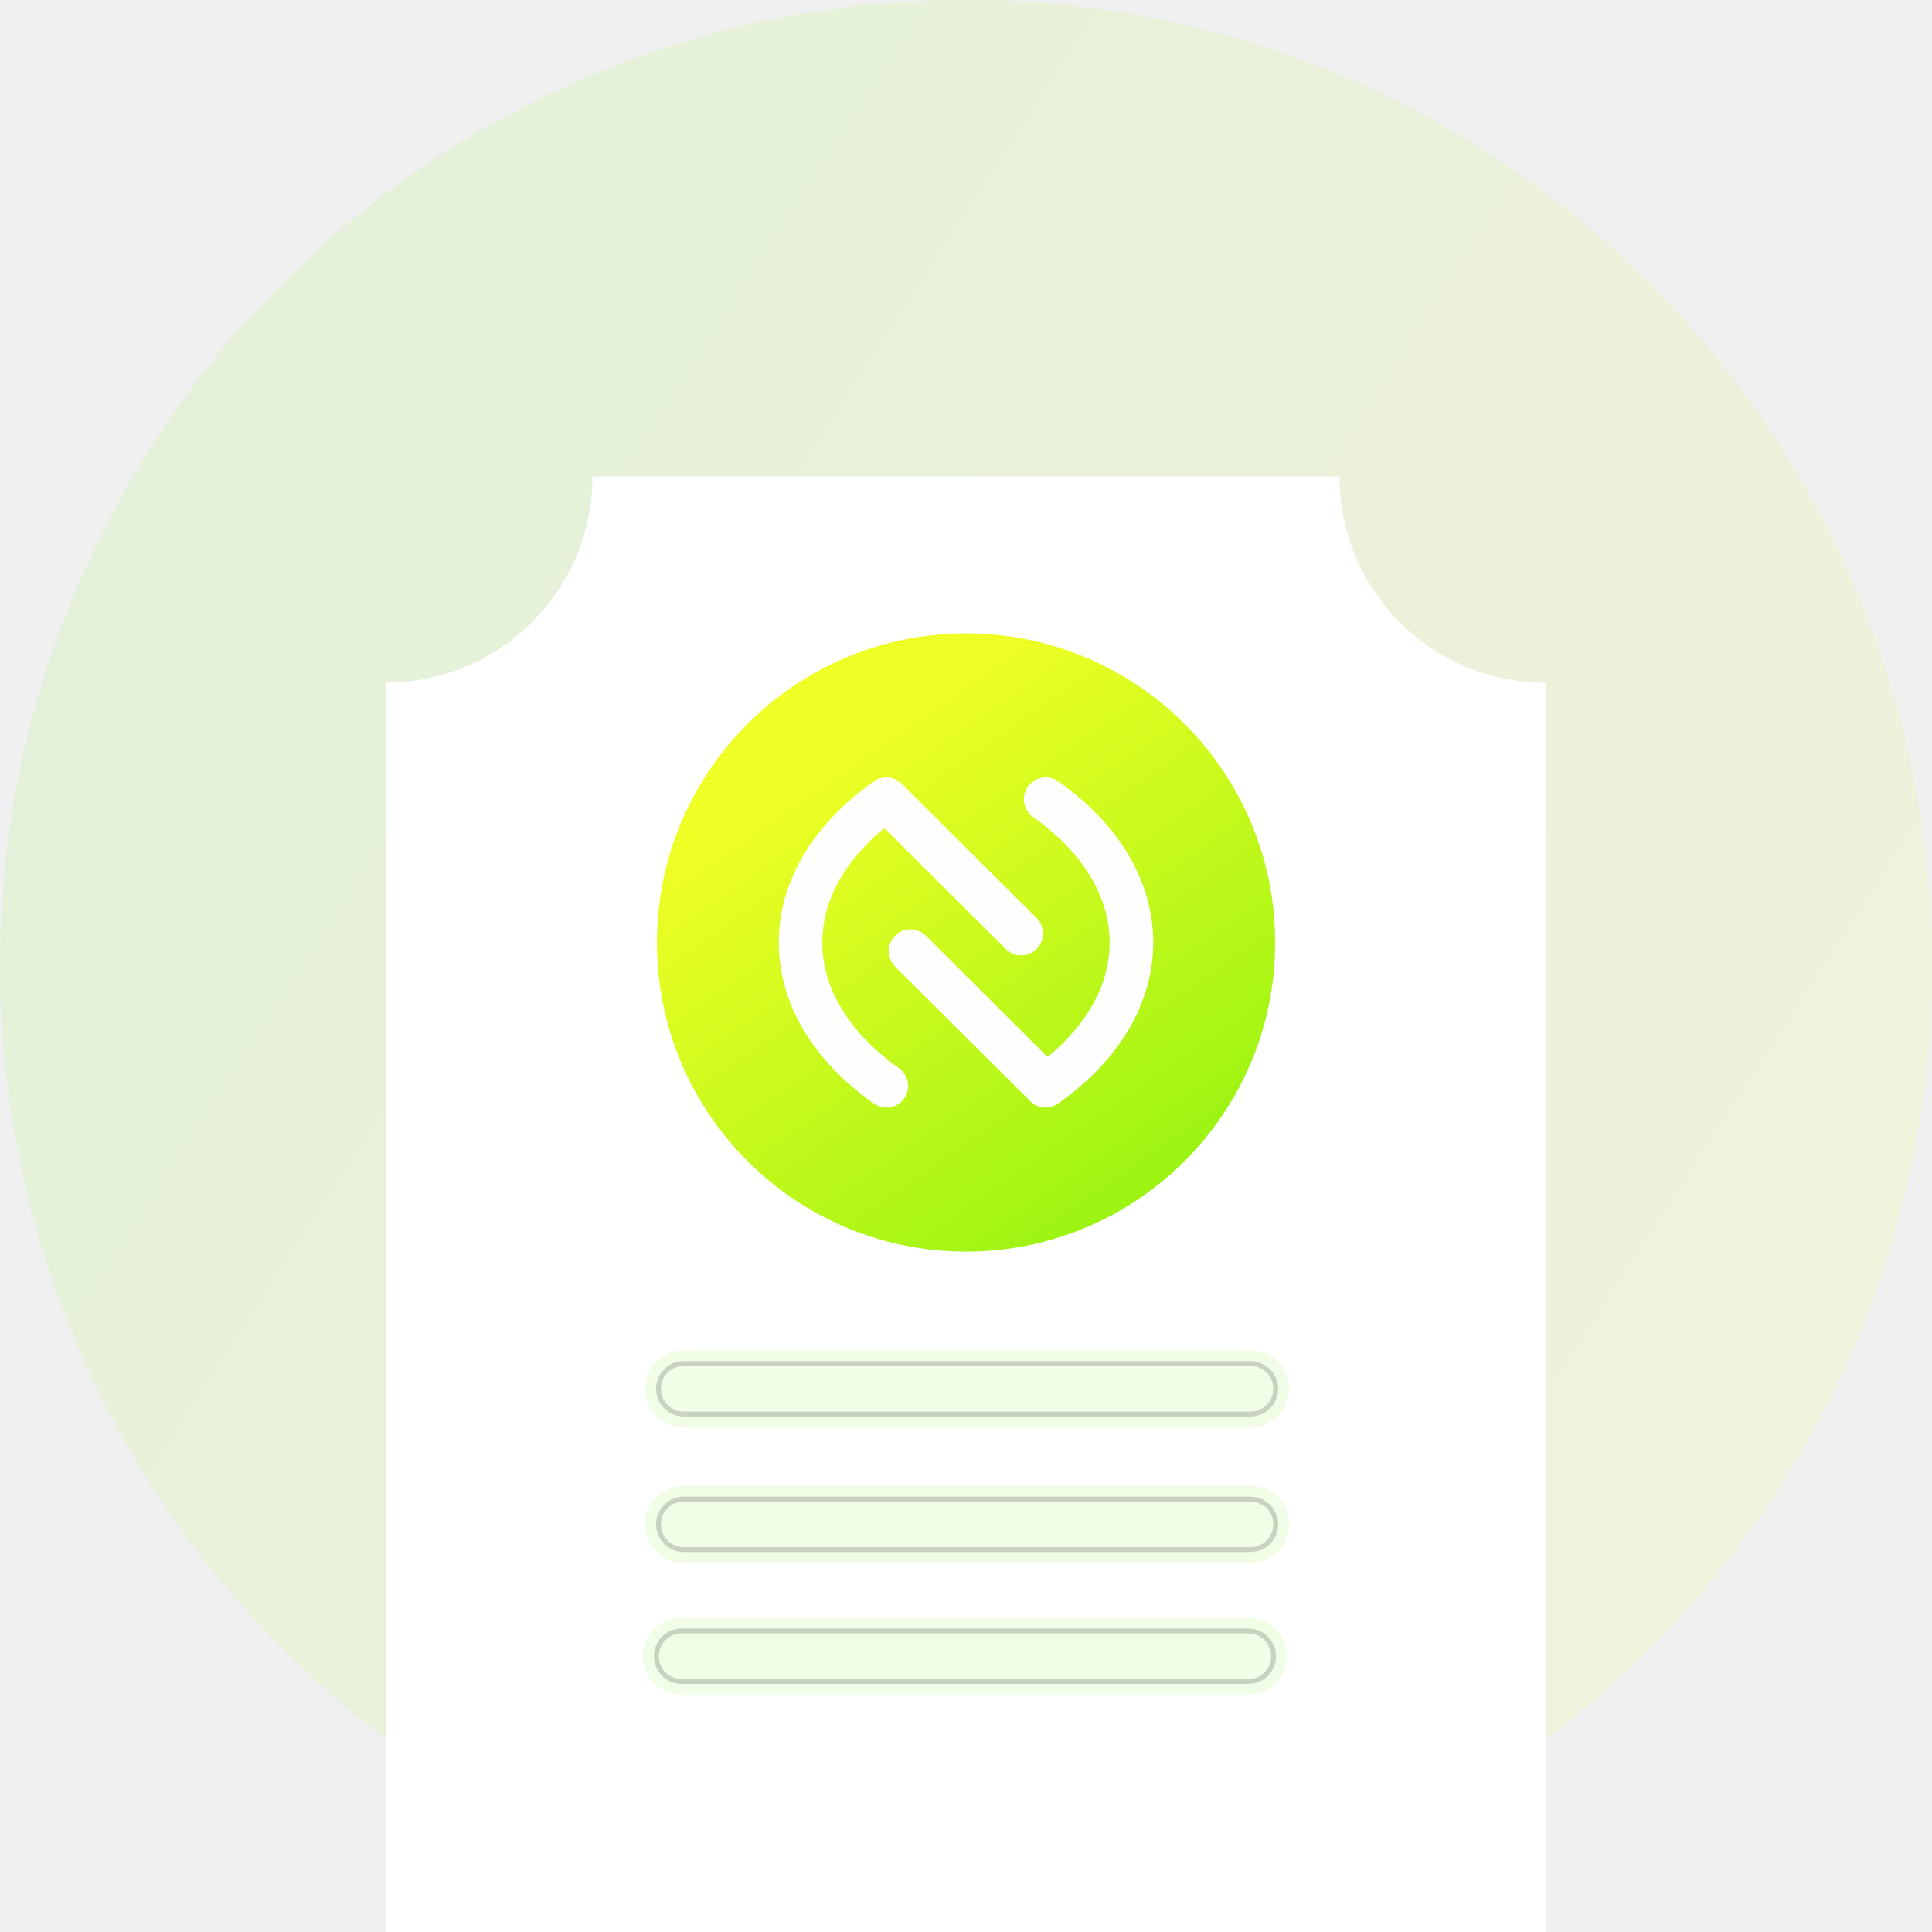
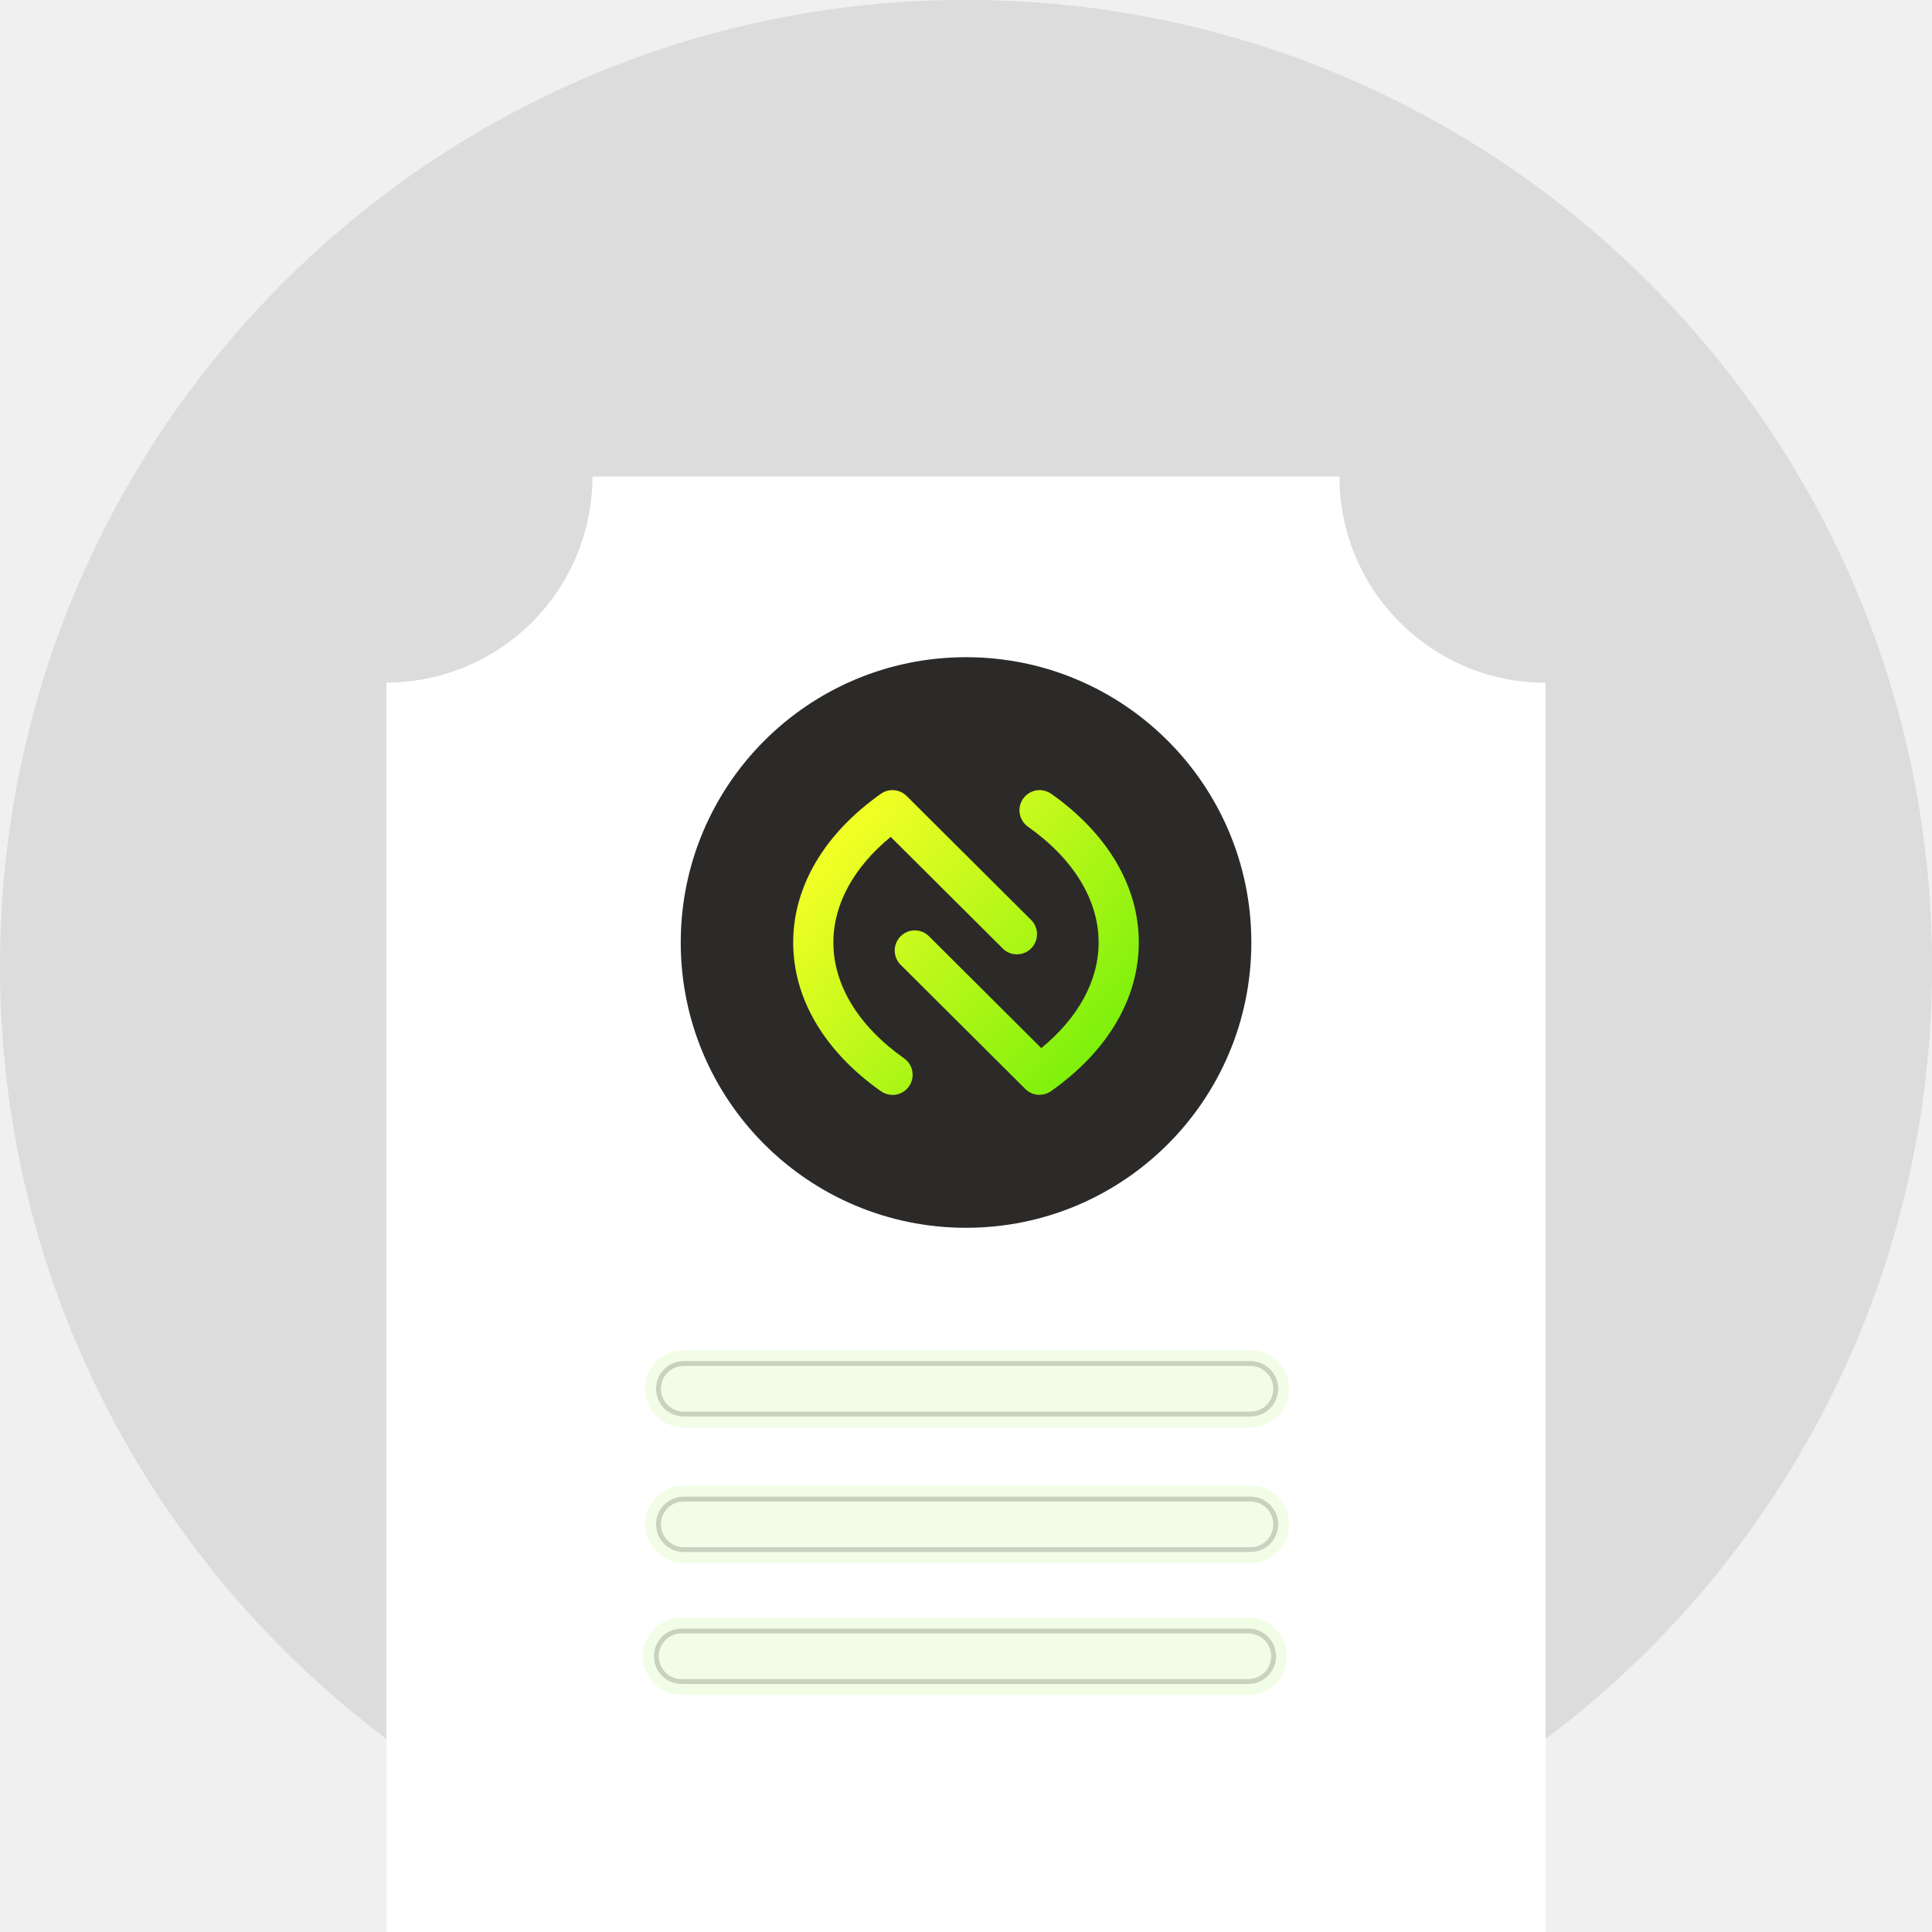
- <svg xmlns="http://www.w3.org/2000/svg" xml:space="preserve" width="105.282mm" height="105.282mm" version="1.1" style="shape-rendering:geometricPrecision; text-rendering:geometricPrecision; image-rendering:optimizeQuality; fill-rule:evenodd; clip-rule:evenodd" viewBox="0 0 226.45 226.45">
+ <svg xmlns="http://www.w3.org/2000/svg" xmlns:xlink="http://www.w3.org/1999/xlink" xml:space="preserve" width="105.282mm" height="105.282mm" version="1.1" style="shape-rendering:geometricPrecision; text-rendering:geometricPrecision; image-rendering:optimizeQuality; fill-rule:evenodd; clip-rule:evenodd" viewBox="0 0 226.45 226.45">
  <defs>
    <style type="text/css">
   
    .str0 {stroke:#2B2A29;stroke-width:0.57;stroke-miterlimit:22.926;stroke-opacity:0.2}
    .fil4 {fill:none;fill-rule:nonzero}
-     .fil5 {fill:#FEFEFE;fill-rule:nonzero}
+     .fil2 {fill:#2B2A29;fill-rule:nonzero}
    .fil1 {fill:white;fill-rule:nonzero}
+     .fil0 {fill:#2B2A29;fill-rule:nonzero;fill-opacity:0.102}
    .fil3 {fill:#78EF0B;fill-rule:nonzero;fill-opacity:0.102}
-     .fil2 {fill:url(#id0);fill-rule:nonzero}
-     .fil0 {fill:url(#id1);fill-rule:nonzero;fill-opacity:0.102}
+     .fil6 {fill:url(#id0);fill-rule:nonzero}
+     .fil5 {fill:url(#id1);fill-rule:nonzero}
   
  </style>
-     <linearGradient id="id0" gradientUnits="userSpaceOnUse" x1="99.36" y1="86.97" x2="152.43" y2="163.36">
+     <linearGradient id="id0" gradientUnits="userSpaceOnUse" x1="98.18" y1="100.42" x2="129.23" y2="126.93">
      <stop offset="0" style="stop-opacity:1; stop-color:#EFFE25" />
      <stop offset="1" style="stop-opacity:1; stop-color:#75EF0A" />
    </linearGradient>
-     <linearGradient id="id1" gradientUnits="userSpaceOnUse" x1="28.86" y1="48.19" x2="206.33" y2="163.29">
-       <stop offset="0" style="stop-opacity:1; stop-color:#77EF0A" />
-       <stop offset="1" style="stop-opacity:1; stop-color:#EFFE25" />
-     </linearGradient>
+     <linearGradient id="id1" gradientUnits="userSpaceOnUse" xlink:href="#id0" x1="98.18" y1="100.42" x2="129.23" y2="126.93">
+   </linearGradient>
  </defs>
  <g id="Layer_x0020_1">
    <path class="fil0" d="M113.23 226.45c62.53,0 113.23,-50.69 113.23,-113.23 0,-62.53 -50.69,-113.23 -113.23,-113.23 -62.53,0 -113.23,50.69 -113.23,113.23 0,62.53 50.69,113.23 113.23,113.23z" />
    <path class="fil1" d="M181.16 226.45l-135.87 0 0 -146.44c6.4,-0.01 12.54,-2.55 17.07,-7.08 4.53,-4.53 7.08,-10.67 7.08,-17.07l87.56 0c-0.01,3.17 0.62,6.32 1.83,9.25 1.22,2.93 3,5.59 5.25,7.83 2.24,2.25 4.9,4.04 7.83,5.25 2.93,1.22 6.07,1.84 9.25,1.83l0 146.44z" />
-     <path class="fil2" d="M113.23 146.7c20.01,0 36.23,-16.22 36.23,-36.23 0,-20.01 -16.22,-36.23 -36.23,-36.23 -20.01,0 -36.23,16.22 -36.23,36.23 0,20.01 16.22,36.23 36.23,36.23z" />
-     <g id="_2206835380832">
+     <path class="fil2" d="M113.23 143.91c18.47,0 33.44,-14.97 33.44,-33.44 0,-18.47 -14.97,-33.44 -33.44,-33.44 -18.47,0 -33.44,14.97 -33.44,33.44 0,18.47 14.97,33.44 33.44,33.44z" />
+     <g id="_2206835588912">
      <g>
        <path class="fil3" d="M146.57 158.25l-66.43 0c-2.5,0 -4.53,2.03 -4.53,4.53 0,2.5 2.03,4.53 4.53,4.53l66.43 0c2.5,0 4.53,-2.03 4.53,-4.53 0,-2.5 -2.03,-4.53 -4.53,-4.53z" />
        <path class="fil4 str0" d="M80.14 159.82l66.43 0c1.63,0 2.96,1.32 2.96,2.96 0,1.63 -1.32,2.96 -2.96,2.96l-66.43 0c-1.63,0 -2.96,-1.32 -2.96,-2.96 0,-1.63 1.32,-2.96 2.96,-2.96z" />
      </g>
      <g>
        <path class="fil3" d="M146.57 174.13l-66.43 0c-2.5,0 -4.53,2.03 -4.53,4.53 0,2.5 2.03,4.53 4.53,4.53l66.43 0c2.5,0 4.53,-2.03 4.53,-4.53 0,-2.5 -2.03,-4.53 -4.53,-4.53z" />
        <path class="fil4 str0" d="M80.14 175.71l66.43 0c1.63,0 2.96,1.32 2.96,2.96 0,1.63 -1.32,2.96 -2.96,2.96l-66.43 0c-1.63,0 -2.96,-1.32 -2.96,-2.96 0,-1.63 1.32,-2.96 2.96,-2.96z" />
      </g>
      <g>
        <path class="fil3" d="M146.31 189.6l-66.43 0c-2.5,0 -4.53,2.03 -4.53,4.53 0,2.5 2.03,4.53 4.53,4.53l66.43 0c2.5,0 4.53,-2.03 4.53,-4.53 0,-2.5 -2.03,-4.53 -4.53,-4.53z" />
        <path class="fil4 str0" d="M79.89 191.17l66.43 0c1.63,0 2.96,1.32 2.96,2.96 0,1.63 -1.32,2.96 -2.96,2.96l-66.43 0c-1.63,0 -2.96,-1.32 -2.96,-2.96 0,-1.63 1.32,-2.96 2.96,-2.96z" />
      </g>
    </g>
-     <g id="_2206835388848">
-       <g>
-         <path id="Path_7392" class="fil5" d="M122.56 129.82c-0,-0 -0,-0 -0,-0 -0.68,0 -1.32,-0.27 -1.8,-0.74l-15.84 -15.78c-0.48,-0.48 -0.75,-1.13 -0.75,-1.81 0,-1.41 1.14,-2.56 2.55,-2.56 0.68,0 1.32,0.27 1.8,0.75l14.26 14.21c4.71,-3.87 7.28,-8.57 7.28,-13.42 0,-5.4 -3.19,-10.62 -8.98,-14.71 -0.67,-0.48 -1.07,-1.25 -1.07,-2.08 0,-1.41 1.14,-2.56 2.56,-2.56 0.52,0 1.03,0.16 1.46,0.46 7.19,5.07 11.14,11.78 11.14,18.88 0,7.1 -3.96,13.81 -11.14,18.88 -0.43,0.3 -0.94,0.47 -1.47,0.47 -0,0 -0,0 -0,0l0 0zm0 0l0 0 0 0z" data-name="Path 7392" />
-       </g>
-       <g>
-         <path id="Path_7393" class="fil5" d="M103.89 129.82c-0,-0 -0,-0 -0,-0 -0.53,0 -1.04,-0.16 -1.47,-0.47 -7.19,-5.07 -11.14,-11.78 -11.14,-18.88 0,-7.1 3.96,-13.81 11.14,-18.88 0.43,-0.3 0.95,-0.47 1.47,-0.47 0.68,0 1.32,0.27 1.8,0.74l15.84 15.78c0.46,0.48 0.72,1.11 0.72,1.78 0,1.41 -1.14,2.56 -2.56,2.56 -0.66,0 -1.3,-0.26 -1.77,-0.71l-14.26 -14.21c-4.71,3.87 -7.28,8.57 -7.28,13.42 0,5.4 3.19,10.62 8.98,14.71 0.68,0.48 1.08,1.26 1.08,2.09 0,1.41 -1.14,2.56 -2.55,2.56 -0,0 -0,0 -0,0l0 0zm0 0l0 0 0 0z" data-name="Path 7393" />
-       </g>
+     <g id="_2206835588480">
+       <path id="Path_7392" class="fil5" d="M121.84 128.33c-0,-0 -0,-0 -0,-0 -0.62,0 -1.22,-0.25 -1.66,-0.69l-14.62 -14.56c-0.44,-0.44 -0.69,-1.04 -0.69,-1.67 0,-1.3 1.06,-2.36 2.36,-2.36 0.62,0 1.22,0.25 1.66,0.69l13.16 13.11c4.35,-3.57 6.72,-7.91 6.72,-12.38 0,-4.98 -2.94,-9.8 -8.29,-13.58 -0.62,-0.44 -0.99,-1.16 -0.99,-1.92 0,-1.3 1.06,-2.36 2.36,-2.36 0.48,0 0.95,0.15 1.35,0.42 6.63,4.68 10.28,10.87 10.28,17.43 0,6.56 -3.65,12.75 -10.28,17.43 -0.4,0.28 -0.87,0.43 -1.36,0.43 -0,0 -0,0 -0,0m0 0l0 0 0 0z" data-name="Path 7392" />
+       <path id="Path_7393" class="fil6" d="M104.61 128.33c-0,-0 -0,-0 -0,-0 -0.49,0 -0.96,-0.15 -1.36,-0.43 -6.63,-4.68 -10.28,-10.87 -10.28,-17.43 0,-6.56 3.65,-12.75 10.28,-17.43 0.4,-0.28 0.87,-0.43 1.36,-0.43 0.62,0 1.22,0.25 1.66,0.69l14.62 14.56c0.43,0.44 0.66,1.03 0.66,1.64 0,1.3 -1.06,2.36 -2.36,2.36 -0.61,0 -1.2,-0.24 -1.63,-0.66l-13.16 -13.11c-4.35,3.57 -6.72,7.91 -6.72,12.38 0,4.98 2.94,9.8 8.29,13.58 0.63,0.44 1,1.16 1,1.93 0,1.3 -1.06,2.36 -2.36,2.36 -0,0 -0,0 -0,0m0 0l0 0 0 0z" data-name="Path 7393" />
    </g>
  </g>
</svg>
